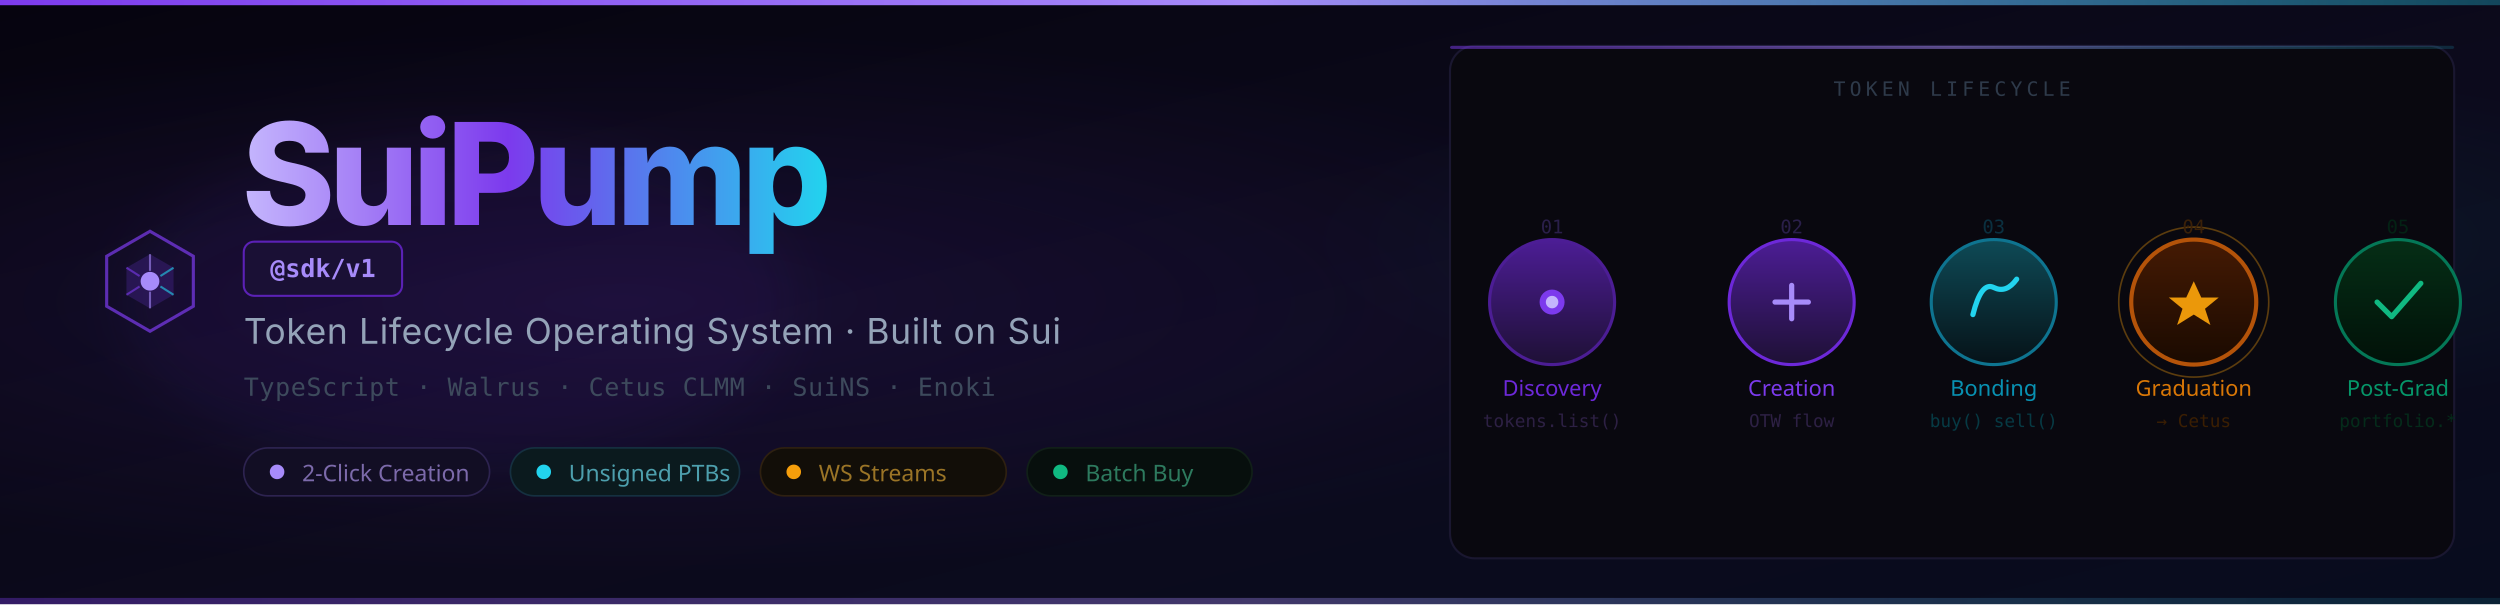
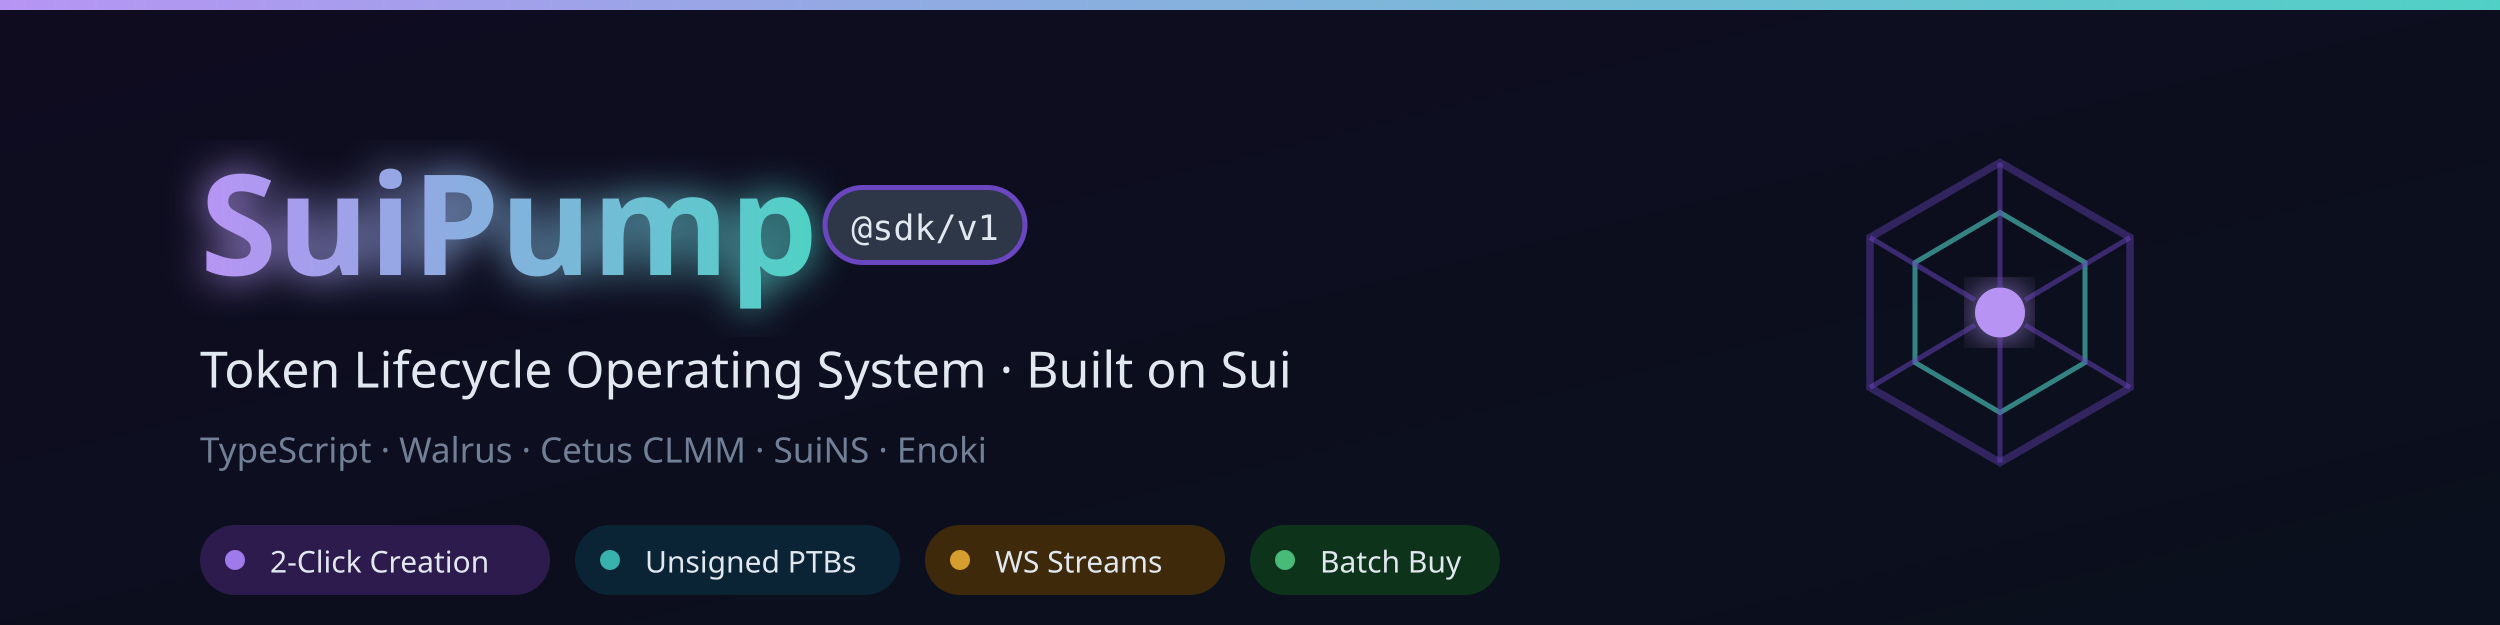
- <svg xmlns="http://www.w3.org/2000/svg" width="1200" height="290" viewBox="0 0 1200 290">
+ <svg xmlns="http://www.w3.org/2000/svg" viewBox="0 0 1000 250" width="100%" height="100%">
  <defs>
    <linearGradient id="bg" x1="0%" y1="0%" x2="100%" y2="100%">
-       <stop offset="0%" stop-color="#06040F" />
-       <stop offset="55%" stop-color="#0C0A1C" />
-       <stop offset="100%" stop-color="#080C1E" />
+       <stop offset="0%" stop-color="#0F0C20" />
+       <stop offset="100%" stop-color="#0A101D" />
    </linearGradient>
-     <linearGradient id="wordmark" x1="0%" y1="0%" x2="100%" y2="0%">
-       <stop offset="0%" stop-color="#C4B5FD" />
-       <stop offset="45%" stop-color="#7C3AED" />
-       <stop offset="100%" stop-color="#22D3EE" />
+     <linearGradient id="textGrad" x1="0%" y1="0%" x2="100%" y2="0%">
+       <stop offset="0%" stop-color="#B794F4" />
+       <stop offset="100%" stop-color="#4FD1C5" />
    </linearGradient>
-     <linearGradient id="accent-line" x1="0%" y1="0%" x2="100%" y2="0%">
-       <stop offset="0%" stop-color="#7C3AED" />
-       <stop offset="50%" stop-color="#A78BFA" />
-       <stop offset="100%" stop-color="#22D3EE" stop-opacity="0.3" />
-     </linearGradient>
-     <linearGradient id="node-purple" x1="0%" y1="0%" x2="0%" y2="100%">
-       <stop offset="0%" stop-color="#4C1D95" />
-       <stop offset="100%" stop-color="#1E1035" />
-     </linearGradient>
-     <linearGradient id="node-cyan" x1="0%" y1="0%" x2="0%" y2="100%">
-       <stop offset="0%" stop-color="#0E4A56" />
-       <stop offset="100%" stop-color="#061218" />
-     </linearGradient>
-     <linearGradient id="node-amber" x1="0%" y1="0%" x2="0%" y2="100%">
-       <stop offset="0%" stop-color="#451A03" />
-       <stop offset="100%" stop-color="#1A0A01" />
-     </linearGradient>
-     <linearGradient id="node-green" x1="0%" y1="0%" x2="0%" y2="100%">
-       <stop offset="0%" stop-color="#052E16" />
-       <stop offset="100%" stop-color="#011108" />
-     </linearGradient>
-     <linearGradient id="flow-line" x1="0%" y1="0%" x2="100%" y2="0%">
-       <stop offset="0%" stop-color="#7C3AED" stop-opacity="0.9" />
-       <stop offset="100%" stop-color="#22D3EE" stop-opacity="0.7" />
-     </linearGradient>
-     <radialGradient id="glow-l" cx="25%" cy="50%" r="45%">
-       <stop offset="0%" stop-color="#7C3AED" stop-opacity="0.12" />
-       <stop offset="100%" stop-color="#7C3AED" stop-opacity="0" />
-     </radialGradient>
-     <radialGradient id="glow-r" cx="82%" cy="40%" r="30%">
-       <stop offset="0%" stop-color="#22D3EE" stop-opacity="0.07" />
-       <stop offset="100%" stop-color="#22D3EE" stop-opacity="0" />
-     </radialGradient>
-     <filter id="blur-sm">
-       <feGaussianBlur stdDeviation="12" />
+     <filter id="glow" x="-20%" y="-20%" width="140%" height="140%">
+       <feGaussianBlur stdDeviation="8" result="blur" />
+       <feComposite in="SourceGraphic" in2="blur" operator="over" />
    </filter>
  </defs>
-   <style>
-     @keyframes pulse { 0%,100%{opacity:.55} 50%{opacity:1} }
-     @keyframes flowdash { to{stroke-dashoffset:-18} }
-     @keyframes shimmer { 0%,100%{opacity:.85} 50%{opacity:1} }
-     @keyframes glow-pulse { 0%,100%{opacity:.4} 50%{opacity:.8} }
-     .n1{animation:pulse 3.2s ease-in-out infinite}
-     .n2{animation:pulse 3.2s ease-in-out .65s infinite}
-     .n3{animation:pulse 3.2s ease-in-out 1.3s infinite}
-     .n4{animation:pulse 3.2s ease-in-out 1.95s infinite}
-     .n5{animation:pulse 3.2s ease-in-out 2.6s infinite}
-     .flow{stroke-dasharray:5 4;animation:flowdash 1.4s linear infinite}
-     .logo{animation:shimmer 5s ease-in-out infinite}
-     .glow-ring{animation:glow-pulse 2.5s ease-in-out infinite}
-   </style>
-   <rect width="1200" height="290" fill="url(#bg)" />
-   <rect width="1200" height="290" fill="url(#glow-l)" />
-   <rect width="1200" height="290" fill="url(#glow-r)" />
-   <rect x="0" y="0" width="1200" height="2.5" fill="url(#accent-line)" />
-   <ellipse cx="220" cy="145" rx="160" ry="80" fill="#7C3AED" opacity="0.06" filter="url(#blur-sm)" />
-   <g transform="translate(72, 135)">
-     <polygon points="0,-24 20.8,-12 20.8,12 0,24 -20.8,12 -20.8,-12" fill="none" stroke="#7C3AED" stroke-width="1.5" opacity="0.7" />
-     <polygon points="0,-13 11.3,-6.5 11.3,6.5 0,13 -11.3,6.5 -11.3,-6.5" fill="#3B1F7A" opacity="0.5" />
-     <circle cx="0" cy="0" r="4.5" fill="#A78BFA" />
-     <line x1="0" y1="-13" x2="0" y2="-5" stroke="#A78BFA" stroke-width="1" opacity="0.6" />
-     <line x1="11.3" y1="-6.5" x2="5" y2="-2.5" stroke="#22D3EE" stroke-width="1" opacity="0.6" />
-     <line x1="11.3" y1="6.5" x2="5" y2="2.5" stroke="#22D3EE" stroke-width="1" opacity="0.6" />
-     <line x1="0" y1="13" x2="0" y2="5" stroke="#A78BFA" stroke-width="1" opacity="0.6" />
-     <line x1="-11.3" y1="6.5" x2="-5" y2="2.5" stroke="#7C3AED" stroke-width="1" opacity="0.6" />
-     <line x1="-11.3" y1="-6.5" x2="-5" y2="-2.5" stroke="#7C3AED" stroke-width="1" opacity="0.6" />
+   <rect width="1000" height="250" fill="url(#bg)" />
+   <rect width="1000" height="4" fill="url(#textGrad)" />
+   <g transform="translate(80, 70)">
+     <text x="0" y="40" font-family="sans-serif" font-size="56" font-weight="bold" fill="url(#textGrad)" filter="url(#glow)">SuiPump</text>
+     <rect x="250" y="5" width="80" height="30" rx="15" fill="#2D3748" stroke="#6B46C1" stroke-width="2" />
+     <text x="290" y="26" font-family="monospace" font-size="14" fill="#E2E8F0" text-anchor="middle">@sdk/v1</text>
+     <text x="0" y="85" font-family="sans-serif" font-size="20" fill="#E2E8F0">Token Lifecycle Operating System · Built on Sui</text>
+     <text x="0" y="115" font-family="sans-serif" font-size="14" fill="#718096">TypeScript · Walrus · Cetus CLMM · SuiNS · Enoki</text>
+     <g transform="translate(0, 140)">
+       <rect x="0" y="0" width="140" height="28" rx="14" fill="#2D1B4E" />
+       <circle cx="14" cy="14" r="4" fill="#9F7AEA" />
+       <text x="28" y="19" font-family="sans-serif" font-size="12" fill="#E2E8F0">2-Click Creation</text>
+       <rect x="150" y="0" width="130" height="28" rx="14" fill="#0B2435" />
+       <circle cx="164" cy="14" r="4" fill="#38B2AC" />
+       <text x="178" y="19" font-family="sans-serif" font-size="12" fill="#E2E8F0">Unsigned PTBs</text>
+       <rect x="290" y="0" width="120" height="28" rx="14" fill="#3E2A0A" />
+       <circle cx="304" cy="14" r="4" fill="#D69E2E" />
+       <text x="318" y="19" font-family="sans-serif" font-size="12" fill="#E2E8F0">WS Streams</text>
+       <rect x="420" y="0" width="100" height="28" rx="14" fill="#0D331B" />
+       <circle cx="434" cy="14" r="4" fill="#48BB78" />
+       <text x="448" y="19" font-family="sans-serif" font-size="12" fill="#E2E8F0">Batch Buy</text>
+     </g>
  </g>
-   <text x="116" y="108" font-family="-apple-system,BlinkMacSystemFont,'Segoe UI',system-ui,sans-serif" font-size="68" font-weight="800" letter-spacing="-3" fill="url(#wordmark)" class="logo">SuiPump</text>
-   <rect x="117" y="116" width="76" height="26" rx="5" fill="#1A1035" stroke="#5B21B6" stroke-width="1" />
-   <text x="155" y="133" font-family="'SF Mono','Fira Code','Cascadia Code',monospace" font-size="12" font-weight="600" text-anchor="middle" fill="#A78BFA">@sdk/v1</text>
-   <text x="117" y="165" font-family="-apple-system,BlinkMacSystemFont,'Segoe UI',system-ui,sans-serif" font-size="17" font-weight="400" fill="#94A3B8" letter-spacing="0.3">
-     Token Lifecycle Operating System · Built on Sui
-   </text>
-   <text x="117" y="190" font-family="'SF Mono','Fira Code',monospace" font-size="12" fill="#3D4A5C" letter-spacing="0.3">
-     TypeScript · Walrus · Cetus CLMM · SuiNS · Enoki
-   </text>
-   <g transform="translate(117, 215)">
-     <rect x="0" y="0" width="118" height="23" rx="11.5" fill="#120E24" stroke="#2D2350" stroke-width="0.8" />
-     <circle cx="16" cy="11.5" r="3.5" fill="#A78BFA" />
-     <text x="28" y="16" font-family="system-ui,sans-serif" font-size="11" fill="#7C6AAB">2-Click Creation</text>
-     <rect x="128" y="0" width="110" height="23" rx="11.5" fill="#0B1A1E" stroke="#153040" stroke-width="0.8" />
-     <circle cx="144" cy="11.5" r="3.5" fill="#22D3EE" />
-     <text x="156" y="16" font-family="system-ui,sans-serif" font-size="11" fill="#4D9FAD">Unsigned PTBs</text>
-     <rect x="248" y="0" width="118" height="23" rx="11.5" fill="#120E08" stroke="#2E2010" stroke-width="0.8" />
-     <circle cx="264" cy="11.5" r="3.5" fill="#F59E0B" />
-     <text x="276" y="16" font-family="system-ui,sans-serif" font-size="11" fill="#9A7426">WS Streams</text>
-     <rect x="376" y="0" width="108" height="23" rx="11.5" fill="#070F0D" stroke="#112018" stroke-width="0.8" />
-     <circle cx="392" cy="11.5" r="3.5" fill="#10B981" />
-     <text x="404" y="16" font-family="system-ui,sans-serif" font-size="11" fill="#2D7A5E">Batch Buy</text>
+   <g transform="translate(800, 125)">
+     <polygon points="0,-60 52,-30 52,30 0,60 -52,30 -52,-30" fill="none" stroke="#6B46C1" stroke-width="3" opacity="0.4" />
+     <polygon points="0,-40 34,-20 34,20 0,40 -34,20 -34,-20" fill="none" stroke="#4FD1C5" stroke-width="2" opacity="0.6" />
+     <circle cx="0" cy="0" r="10" fill="#B794F4" filter="url(#glow)" />
+     <path d="M0,-10 L0,-60 M10,-5 L52,-30 M10,5 L52,30 M0,10 L0,60 M-10,5 L-52,30 M-10,-5 L-52,-30" stroke="#6B46C1" stroke-width="2" opacity="0.5" />
  </g>
-   <rect x="696" y="22" width="482" height="246" rx="12" fill="#09080F" stroke="#1A1730" stroke-width="1" />
-   <rect x="696" y="22" width="482" height="1.5" rx="1" fill="url(#accent-line)" opacity="0.5" />
-   <text x="937" y="46" font-family="'SF Mono','Fira Code',monospace" font-size="9.5" text-anchor="middle" fill="#2E3A4A" letter-spacing="2">
-     TOKEN LIFECYCLE
-   </text>
-   <line x1="775" y1="145" x2="833" y2="145" stroke="url(#flow-line)" stroke-width="1.5" class="flow" />
-   <line x1="887" y1="145" x2="930" y2="145" stroke="url(#flow-line)" stroke-width="1.5" class="flow" />
-   <line x1="984" y1="145" x2="1027" y2="145" stroke="url(#flow-line)" stroke-width="1.5" class="flow" />
-   <line x1="1083" y1="145" x2="1121" y2="145" stroke="url(#flow-line)" stroke-width="1.5" class="flow" />
-   <g class="n1">
-     <circle cx="745" cy="145" r="30" fill="url(#node-purple)" stroke="#4C1D95" stroke-width="1.5" />
-     <circle cx="745" cy="145" r="6" fill="#7C3AED" />
-     <circle cx="745" cy="145" r="3" fill="#C4B5FD" />
-     <text x="745" y="190" font-family="system-ui,sans-serif" font-size="10.5" text-anchor="middle" fill="#6D28D9">Discovery</text>
-     <text x="745" y="205" font-family="'SF Mono',monospace" font-size="8.5" text-anchor="middle" fill="#2D2044">tokens.list()</text>
-   </g>
-   <text x="745" y="112" font-family="'SF Mono',monospace" font-size="9" text-anchor="middle" fill="#2A1F4A">01</text>
-   <g class="n2">
-     <circle cx="860" cy="145" r="30" fill="url(#node-purple)" stroke="#6D28D9" stroke-width="1.5" />
-     <line x1="860" y1="137" x2="860" y2="153" stroke="#A78BFA" stroke-width="2.5" stroke-linecap="round" />
-     <line x1="852" y1="145" x2="868" y2="145" stroke="#A78BFA" stroke-width="2.5" stroke-linecap="round" />
-     <text x="860" y="190" font-family="system-ui,sans-serif" font-size="10.5" text-anchor="middle" fill="#7C3AED">Creation</text>
-     <text x="860" y="205" font-family="'SF Mono',monospace" font-size="8.5" text-anchor="middle" fill="#2D2044">OTW flow</text>
-   </g>
-   <text x="860" y="112" font-family="'SF Mono',monospace" font-size="9" text-anchor="middle" fill="#2A1F4A">02</text>
-   <g class="n3">
-     <circle cx="957" cy="145" r="30" fill="url(#node-cyan)" stroke="#0E7490" stroke-width="1.5" />
-     <path d="M947,151 Q951,135 957,138 Q963,141 968,134" fill="none" stroke="#22D3EE" stroke-width="2.5" stroke-linecap="round" />
-     <text x="957" y="190" font-family="system-ui,sans-serif" font-size="10.5" text-anchor="middle" fill="#0891B2">Bonding</text>
-     <text x="957" y="205" font-family="'SF Mono',monospace" font-size="8.5" text-anchor="middle" fill="#063A44">buy() sell()</text>
-   </g>
-   <text x="957" y="112" font-family="'SF Mono',monospace" font-size="9" text-anchor="middle" fill="#0A3040">03</text>
-   <g class="n4">
-     <circle cx="1053" cy="145" r="36" fill="none" stroke="#F59E0B" stroke-width="0.8" opacity="0.35" class="glow-ring" />
-     <circle cx="1053" cy="145" r="30" fill="url(#node-amber)" stroke="#B45309" stroke-width="2" />
-     <polygon points="1053,135 1056.6,142.8 1065,142.8 1058.4,148.2 1061,156 1053,151 1045,156 1047.6,148.2 1041,142.8 1049.4,142.8" fill="#F59E0B" opacity="0.95" />
-     <text x="1053" y="190" font-family="system-ui,sans-serif" font-size="10.5" text-anchor="middle" fill="#D97706">Graduation</text>
-     <text x="1053" y="205" font-family="'SF Mono',monospace" font-size="8.5" text-anchor="middle" fill="#3A1E02">→ Cetus</text>
-   </g>
-   <text x="1053" y="112" font-family="'SF Mono',monospace" font-size="9" text-anchor="middle" fill="#3A2008">04</text>
-   <g class="n5">
-     <circle cx="1151" cy="145" r="30" fill="url(#node-green)" stroke="#047857" stroke-width="1.5" />
-     <path d="M1141,145 L1148,152 L1162,136" fill="none" stroke="#10B981" stroke-width="2.5" stroke-linecap="round" stroke-linejoin="round" />
-     <text x="1151" y="190" font-family="system-ui,sans-serif" font-size="10.5" text-anchor="middle" fill="#059669">Post-Grad</text>
-     <text x="1151" y="205" font-family="'SF Mono',monospace" font-size="8.5" text-anchor="middle" fill="#042B1A">portfolio.*</text>
-   </g>
-   <text x="1151" y="112" font-family="'SF Mono',monospace" font-size="9" text-anchor="middle" fill="#032214">05</text>
-   <rect x="0" y="287" width="1200" height="3" fill="url(#accent-line)" opacity="0.35" />
</svg>
